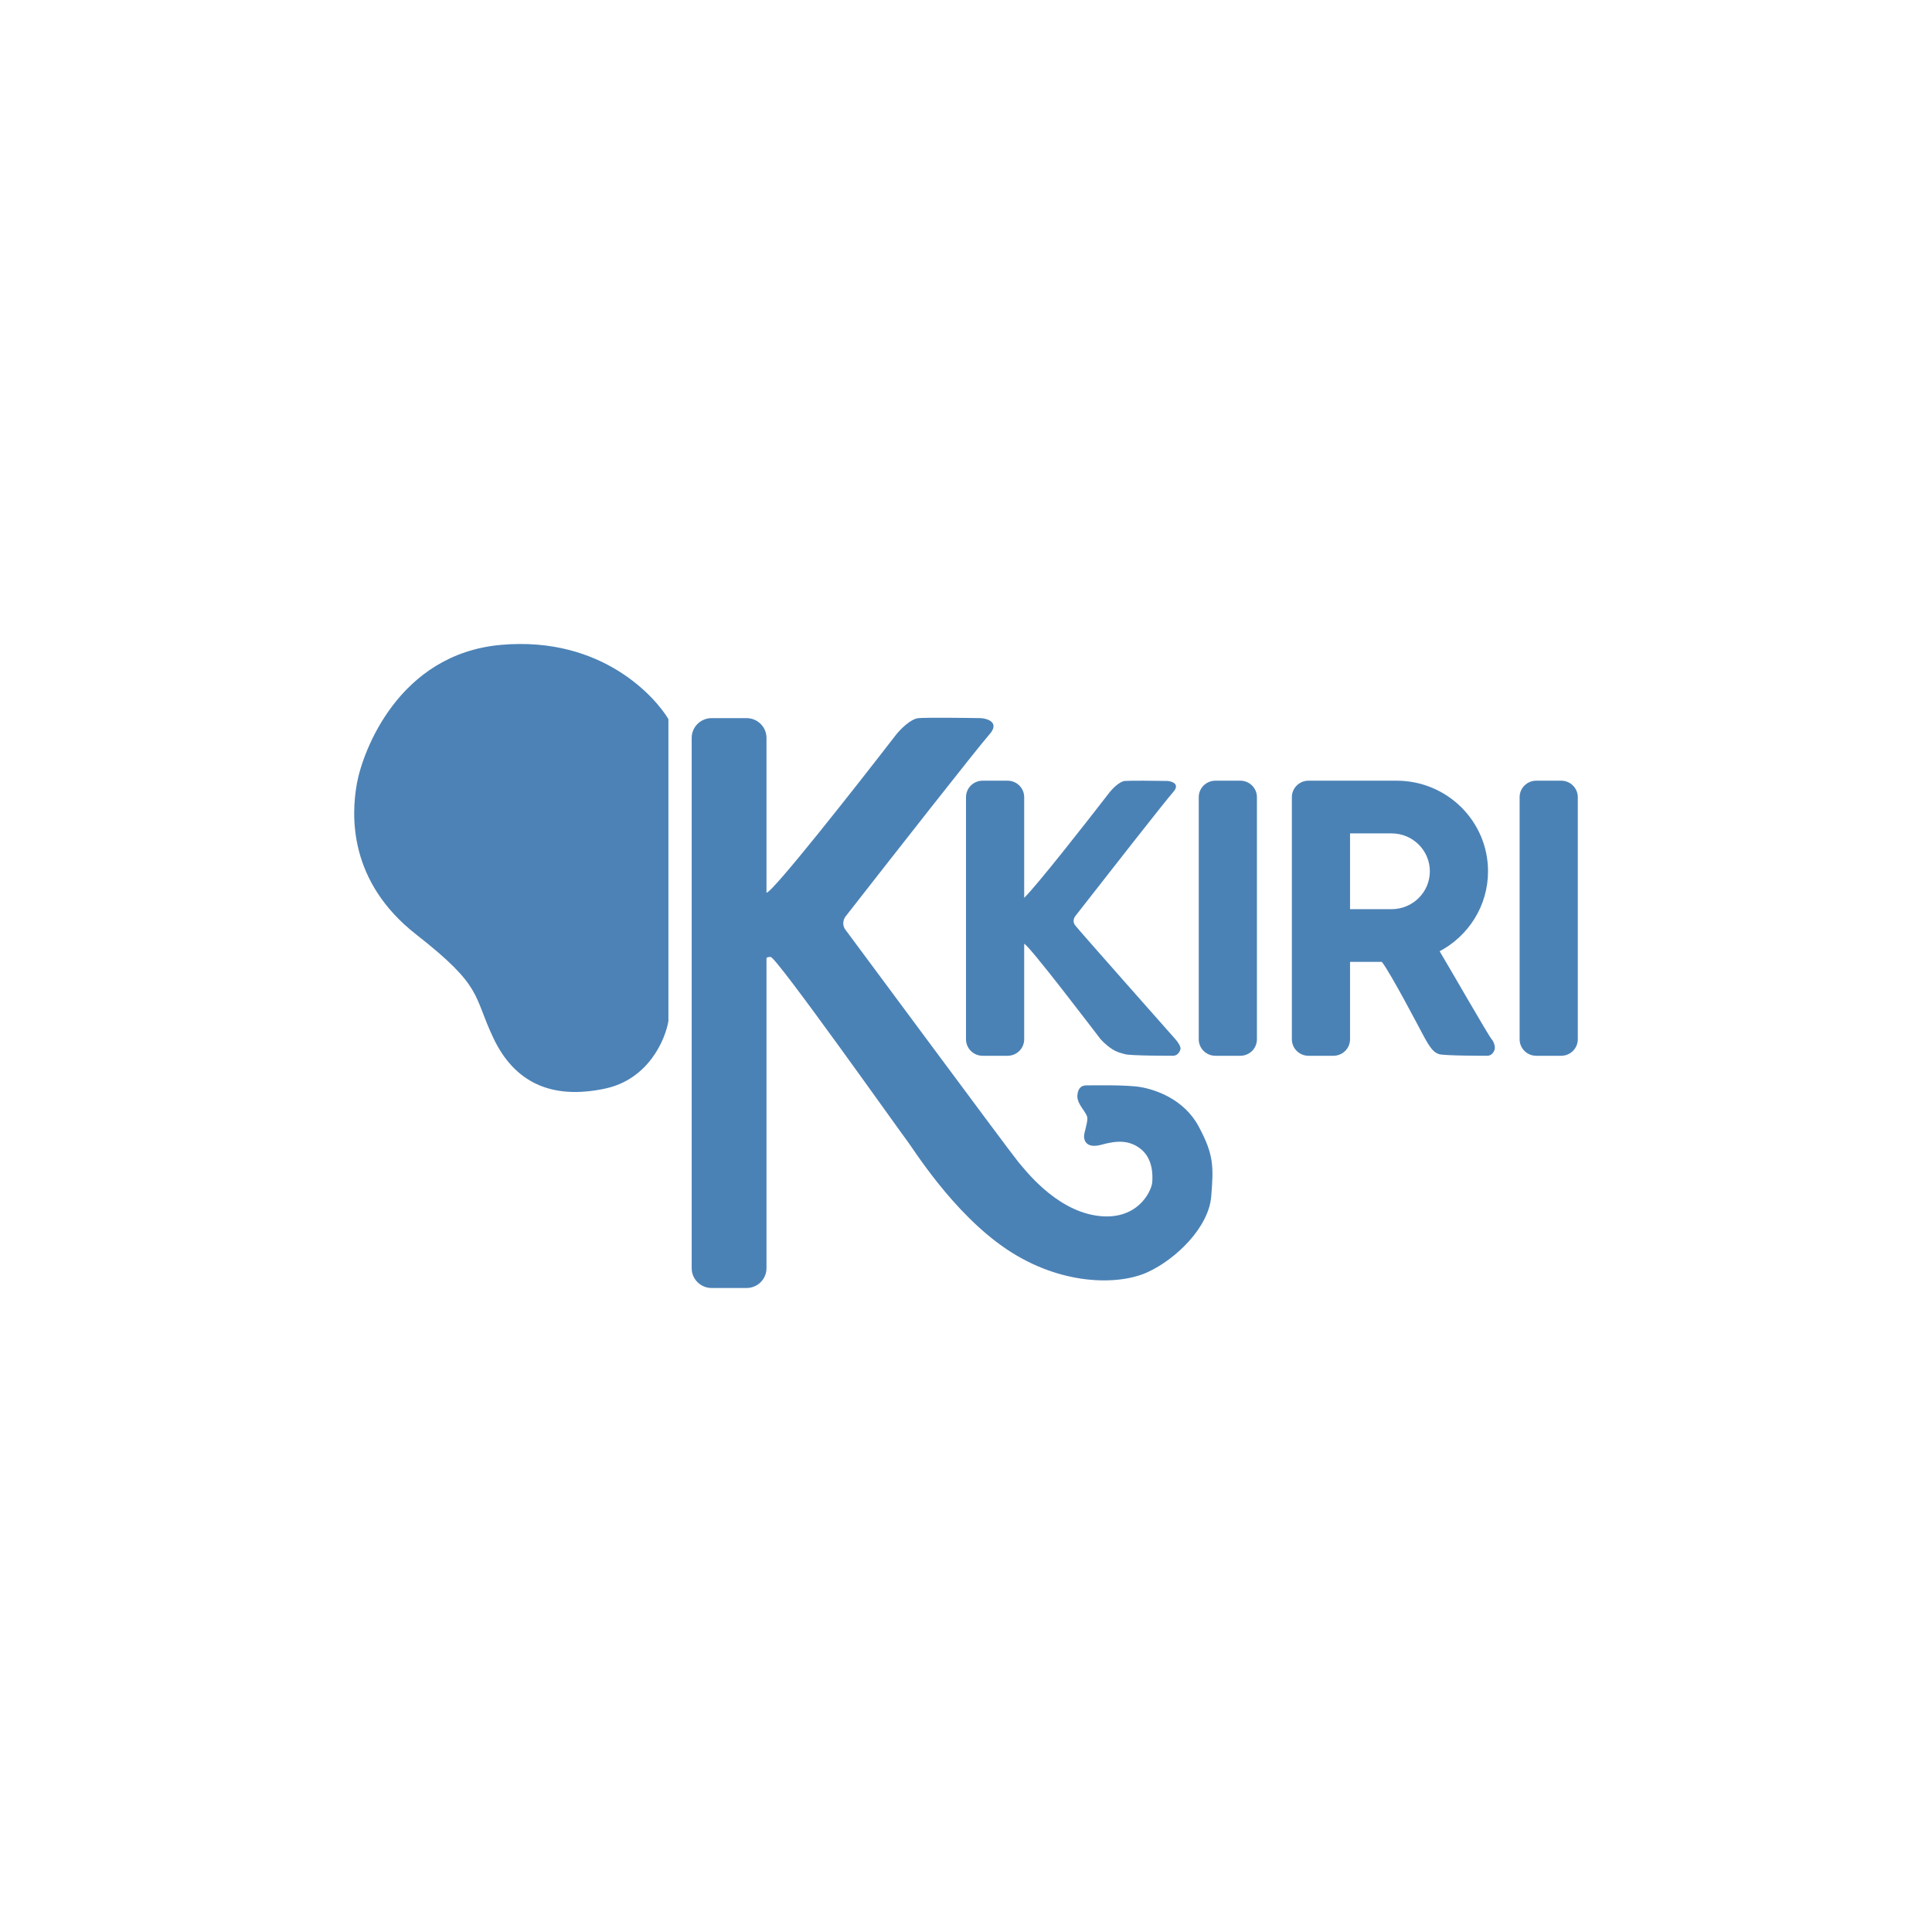
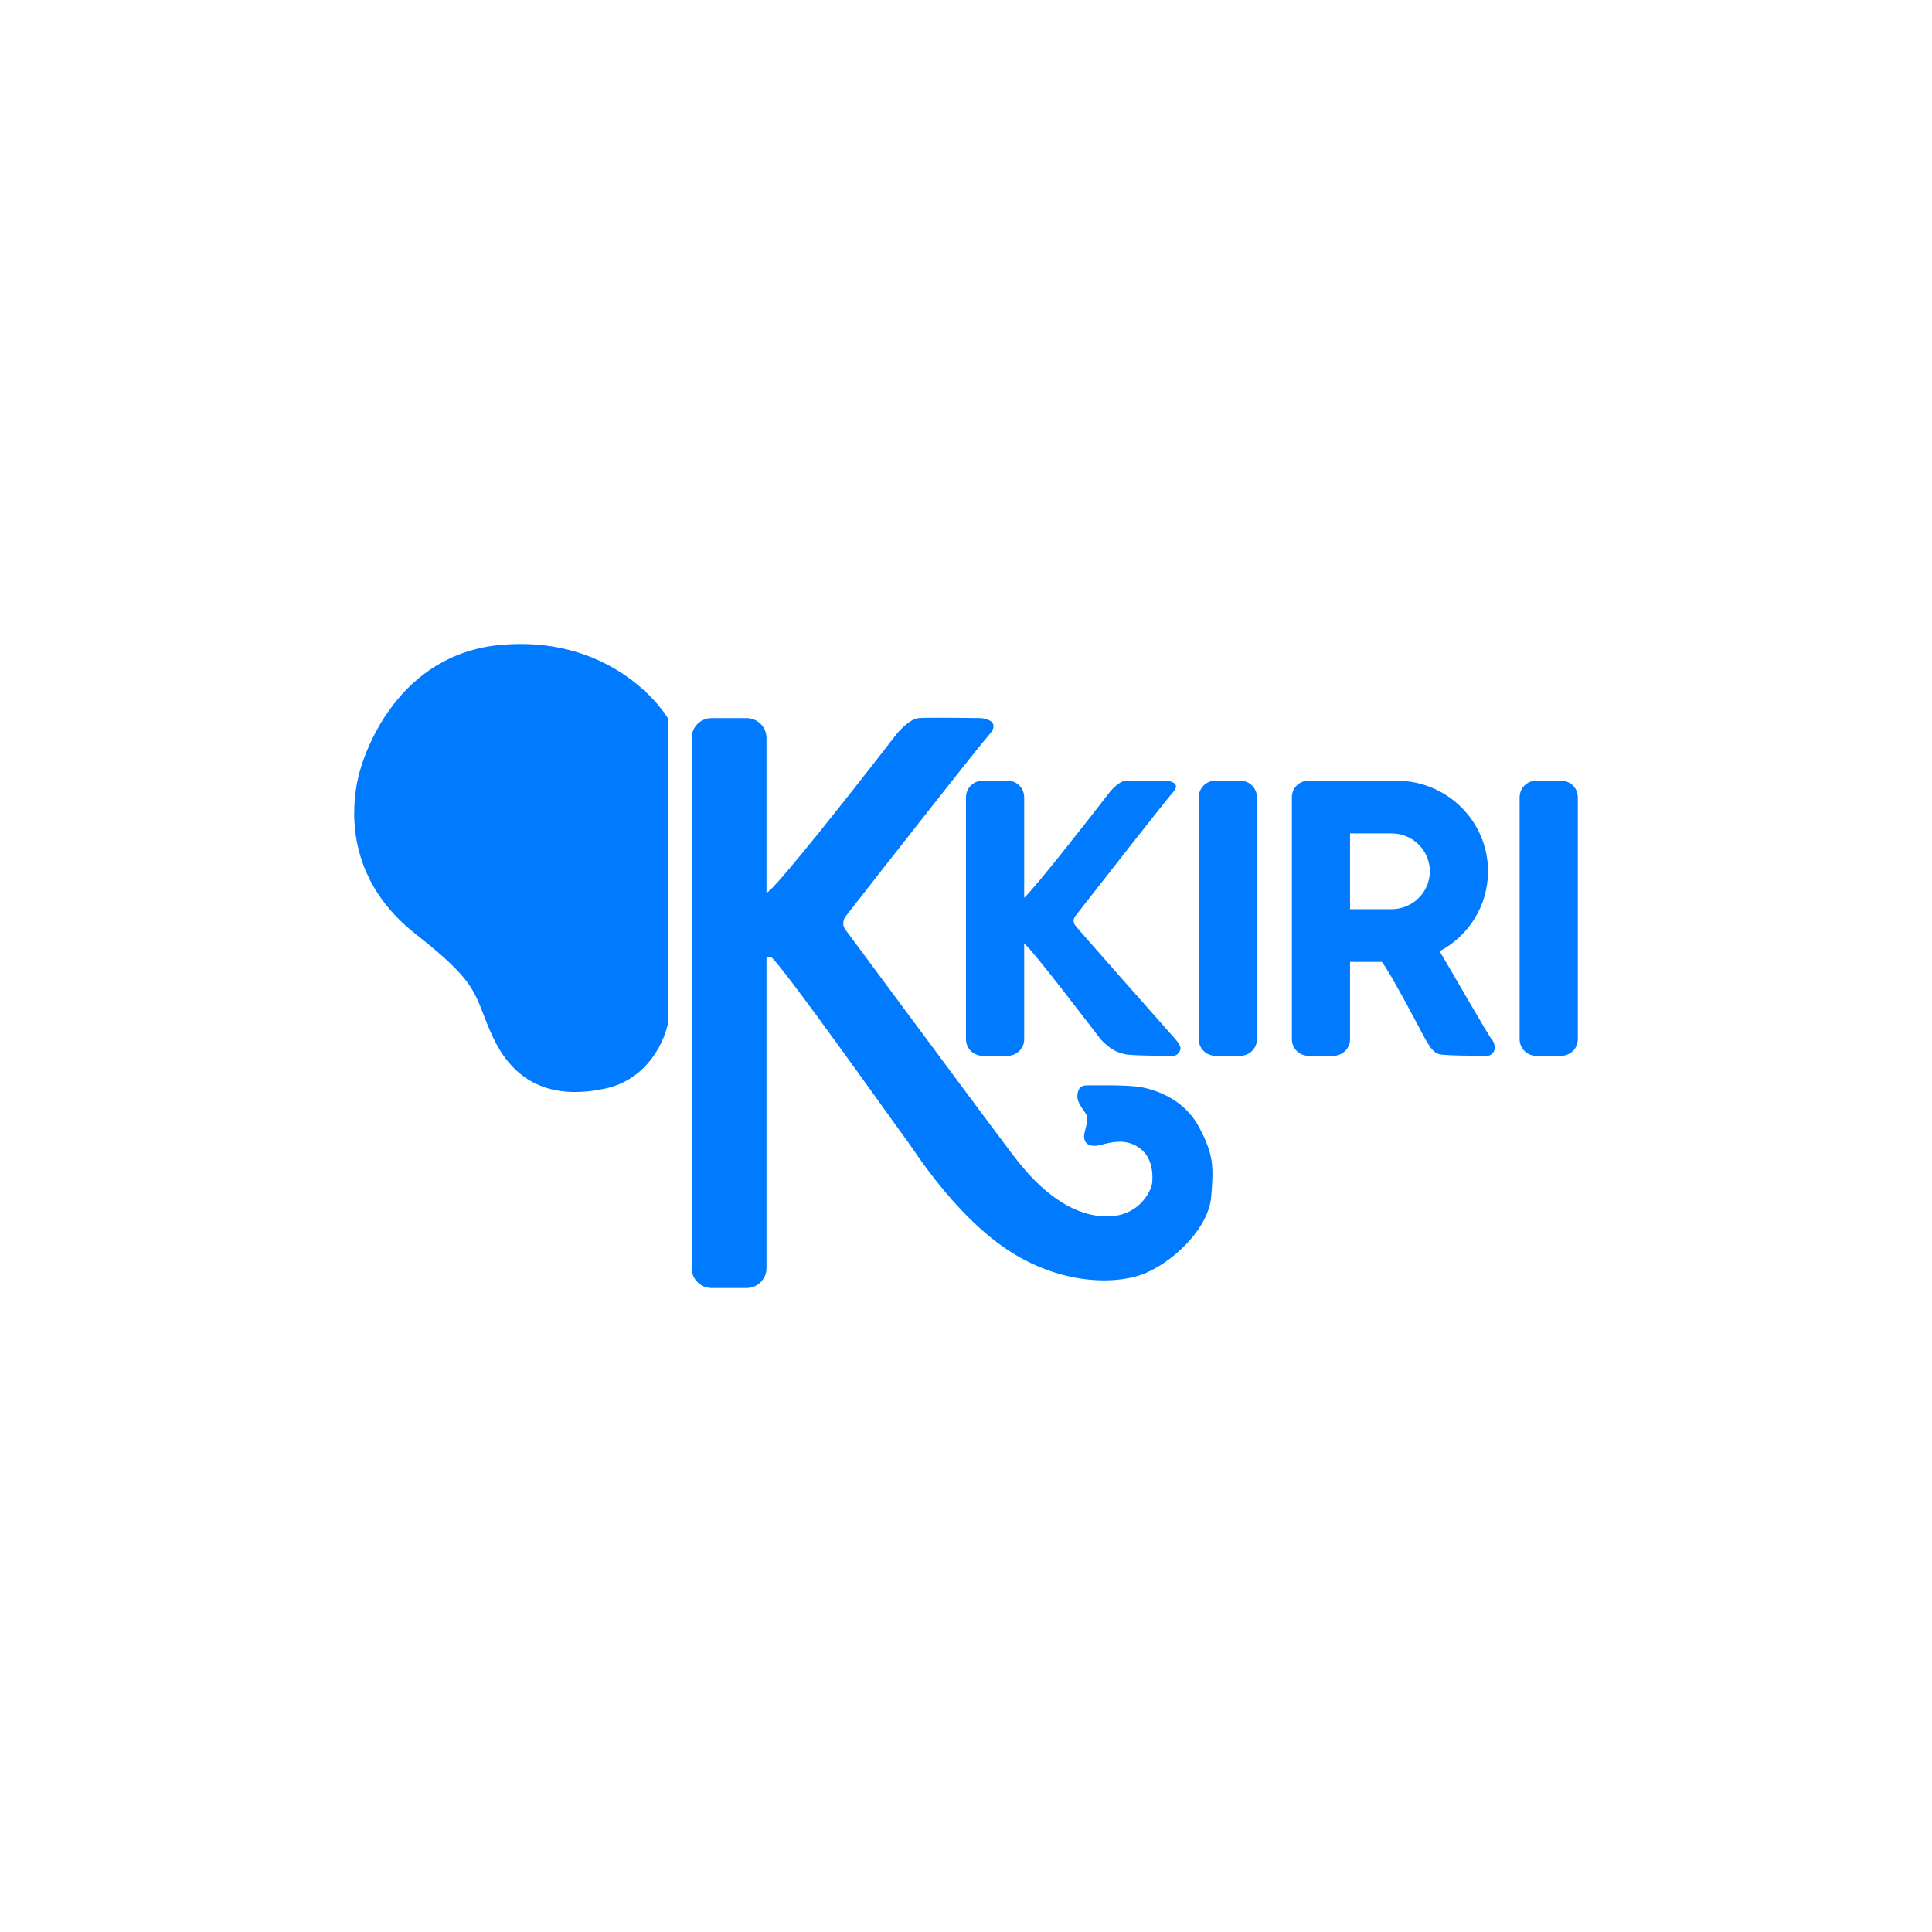
<svg xmlns="http://www.w3.org/2000/svg" width="60" height="60" viewBox="0 0 60 60" fill="none">
-   <path d="M20.758 31.707V22.333C20.396 21.718 18.741 19.746 15.559 20.027C12.377 20.309 11.265 23.331 11.084 24.331C10.903 25.329 10.825 27.378 12.921 29.018C15.016 30.657 14.68 30.887 15.326 32.245C15.973 33.603 17.111 34.166 18.792 33.807C20.137 33.521 20.663 32.288 20.758 31.707Z" fill="#4C82B6" />
-   <path d="M28.529 22.302C28.776 22.281 29.923 22.293 30.465 22.302C30.688 22.319 31.053 22.445 30.723 22.813C30.392 23.182 27.608 26.735 26.257 28.465C26.205 28.534 26.133 28.711 26.257 28.875C26.412 29.079 31.446 35.882 31.626 36.087C31.807 36.292 32.736 37.545 34.027 37.749C35.318 37.954 35.758 36.992 35.783 36.726C35.808 36.445 35.783 35.959 35.421 35.678C35.06 35.396 34.673 35.422 34.208 35.55C33.743 35.678 33.666 35.422 33.666 35.294C33.666 35.166 33.769 34.91 33.769 34.731C33.769 34.552 33.433 34.297 33.459 34.015C33.485 33.734 33.64 33.708 33.743 33.708C33.846 33.708 34.982 33.683 35.421 33.76C35.86 33.836 36.764 34.118 37.228 34.987C37.693 35.857 37.693 36.215 37.615 37.161C37.538 38.107 36.531 39.105 35.628 39.514C34.724 39.923 32.943 39.923 31.265 38.798C29.587 37.673 28.348 35.652 28.167 35.422C27.986 35.192 24.114 29.719 23.933 29.719C23.866 29.719 23.828 29.726 23.804 29.752V39.386C23.804 39.725 23.527 40 23.185 40H22.101C21.758 40 21.481 39.725 21.481 39.386V22.916C21.481 22.577 21.758 22.302 22.101 22.302H23.185C23.527 22.302 23.804 22.577 23.804 22.916V27.724C23.99 27.724 26.567 24.45 27.831 22.813C27.961 22.651 28.281 22.322 28.529 22.302Z" fill="#4B82B6" />
-   <path d="M31.291 24.245C31.576 24.245 31.807 24.474 31.807 24.757V27.883C32.198 27.502 33.689 25.603 34.462 24.602C34.55 24.492 34.767 24.267 34.936 24.253C35.105 24.239 35.886 24.247 36.255 24.253C36.407 24.265 36.656 24.351 36.431 24.602C36.206 24.853 34.309 27.277 33.389 28.457C33.354 28.504 33.304 28.625 33.389 28.736C33.494 28.876 36.382 32.137 36.505 32.276C36.566 32.344 36.681 32.501 36.66 32.583C36.635 32.685 36.557 32.788 36.428 32.788C36.299 32.788 35.086 32.788 34.931 32.737C34.776 32.685 34.569 32.685 34.182 32.276C34.059 32.119 31.938 29.323 31.807 29.312V32.276C31.807 32.559 31.576 32.788 31.291 32.788H30.516C30.231 32.788 30 32.559 30 32.276V24.757C30 24.474 30.231 24.245 30.516 24.245H31.291Z" fill="#4B82B6" />
-   <path d="M37.228 24.757C37.228 24.474 37.459 24.245 37.745 24.245H38.519C38.804 24.245 39.035 24.474 39.035 24.757V32.276C39.035 32.559 38.804 32.788 38.519 32.788H37.745C37.459 32.788 37.228 32.559 37.228 32.276V24.757Z" fill="#4B82B6" />
-   <path fill-rule="evenodd" clip-rule="evenodd" d="M43.372 24.245C44.941 24.245 46.212 25.505 46.212 27.059C46.212 28.134 45.603 29.068 44.709 29.542C45.064 30.134 46.224 32.162 46.332 32.285C46.393 32.353 46.439 32.501 46.419 32.583C46.393 32.685 46.315 32.788 46.186 32.788C46.057 32.788 44.844 32.788 44.689 32.737C44.534 32.685 44.431 32.583 44.198 32.148C44.113 31.989 43.177 30.199 42.914 29.872H41.927V32.276C41.927 32.559 41.696 32.788 41.41 32.788H40.636C40.351 32.788 40.12 32.559 40.12 32.276V24.757C40.12 24.474 40.351 24.245 40.636 24.245H43.372ZM41.927 28.235H43.217C43.873 28.235 44.405 27.709 44.405 27.059C44.405 26.409 43.873 25.882 43.217 25.882H41.927V28.235Z" fill="#4B82B6" />
-   <path d="M47.193 24.757C47.193 24.474 47.424 24.245 47.709 24.245H48.484C48.769 24.245 49 24.474 49 24.757V32.276C49 32.559 48.769 32.788 48.484 32.788H47.709C47.424 32.788 47.193 32.559 47.193 32.276V24.757Z" fill="#4B82B6" />
+   <path d="M20.758 31.707V22.333C20.396 21.718 18.741 19.746 15.559 20.027C12.377 20.309 11.265 23.331 11.084 24.331C10.903 25.329 10.825 27.378 12.921 29.018C15.016 30.657 14.68 30.887 15.326 32.245C15.973 33.603 17.111 34.166 18.792 33.807C20.137 33.521 20.663 32.288 20.758 31.707Z" fill="#007AFF" />
+   <path d="M28.529 22.302C28.776 22.281 29.923 22.293 30.465 22.302C30.688 22.319 31.053 22.445 30.723 22.813C30.392 23.182 27.608 26.735 26.257 28.465C26.205 28.534 26.133 28.711 26.257 28.875C26.412 29.079 31.446 35.882 31.626 36.087C31.807 36.292 32.736 37.545 34.027 37.749C35.318 37.954 35.758 36.992 35.783 36.726C35.808 36.445 35.783 35.959 35.421 35.678C35.06 35.396 34.673 35.422 34.208 35.55C33.743 35.678 33.666 35.422 33.666 35.294C33.666 35.166 33.769 34.91 33.769 34.731C33.769 34.552 33.433 34.297 33.459 34.015C33.485 33.734 33.64 33.708 33.743 33.708C33.846 33.708 34.982 33.683 35.421 33.76C35.86 33.836 36.764 34.118 37.228 34.987C37.693 35.857 37.693 36.215 37.615 37.161C37.538 38.107 36.531 39.105 35.628 39.514C34.724 39.923 32.943 39.923 31.265 38.798C29.587 37.673 28.348 35.652 28.167 35.422C27.986 35.192 24.114 29.719 23.933 29.719C23.866 29.719 23.828 29.726 23.804 29.752V39.386C23.804 39.725 23.527 40 23.185 40H22.101C21.758 40 21.481 39.725 21.481 39.386V22.916C21.481 22.577 21.758 22.302 22.101 22.302H23.185C23.527 22.302 23.804 22.577 23.804 22.916V27.724C23.99 27.724 26.567 24.45 27.831 22.813C27.961 22.651 28.281 22.322 28.529 22.302Z" fill="#007AFF" />
+   <path d="M31.291 24.245C31.576 24.245 31.807 24.474 31.807 24.757V27.883C32.198 27.502 33.689 25.603 34.462 24.602C34.55 24.492 34.767 24.267 34.936 24.253C35.105 24.239 35.886 24.247 36.255 24.253C36.407 24.265 36.656 24.351 36.431 24.602C36.206 24.853 34.309 27.277 33.389 28.457C33.354 28.504 33.304 28.625 33.389 28.736C33.494 28.876 36.382 32.137 36.505 32.276C36.566 32.344 36.681 32.501 36.66 32.583C36.635 32.685 36.557 32.788 36.428 32.788C36.299 32.788 35.086 32.788 34.931 32.737C34.776 32.685 34.569 32.685 34.182 32.276C34.059 32.119 31.938 29.323 31.807 29.312V32.276C31.807 32.559 31.576 32.788 31.291 32.788H30.516C30.231 32.788 30 32.559 30 32.276V24.757C30 24.474 30.231 24.245 30.516 24.245H31.291Z" fill="#007AFF" />
+   <path d="M37.228 24.757C37.228 24.474 37.459 24.245 37.745 24.245H38.519C38.804 24.245 39.035 24.474 39.035 24.757V32.276C39.035 32.559 38.804 32.788 38.519 32.788H37.745C37.459 32.788 37.228 32.559 37.228 32.276V24.757Z" fill="#007AFF" />
+   <path fill-rule="evenodd" clip-rule="evenodd" d="M43.372 24.245C44.941 24.245 46.212 25.505 46.212 27.059C46.212 28.134 45.603 29.068 44.709 29.542C45.064 30.134 46.224 32.162 46.332 32.285C46.393 32.353 46.439 32.501 46.419 32.583C46.393 32.685 46.315 32.788 46.186 32.788C46.057 32.788 44.844 32.788 44.689 32.737C44.534 32.685 44.431 32.583 44.198 32.148C44.113 31.989 43.177 30.199 42.914 29.872H41.927V32.276C41.927 32.559 41.696 32.788 41.41 32.788H40.636C40.351 32.788 40.12 32.559 40.12 32.276V24.757C40.12 24.474 40.351 24.245 40.636 24.245H43.372ZM41.927 28.235H43.217C43.873 28.235 44.405 27.709 44.405 27.059C44.405 26.409 43.873 25.882 43.217 25.882H41.927V28.235Z" fill="#007AFF" />
+   <path d="M47.193 24.757C47.193 24.474 47.424 24.245 47.709 24.245H48.484C48.769 24.245 49 24.474 49 24.757V32.276C49 32.559 48.769 32.788 48.484 32.788H47.709C47.424 32.788 47.193 32.559 47.193 32.276V24.757Z" fill="#007AFF" />
</svg>
